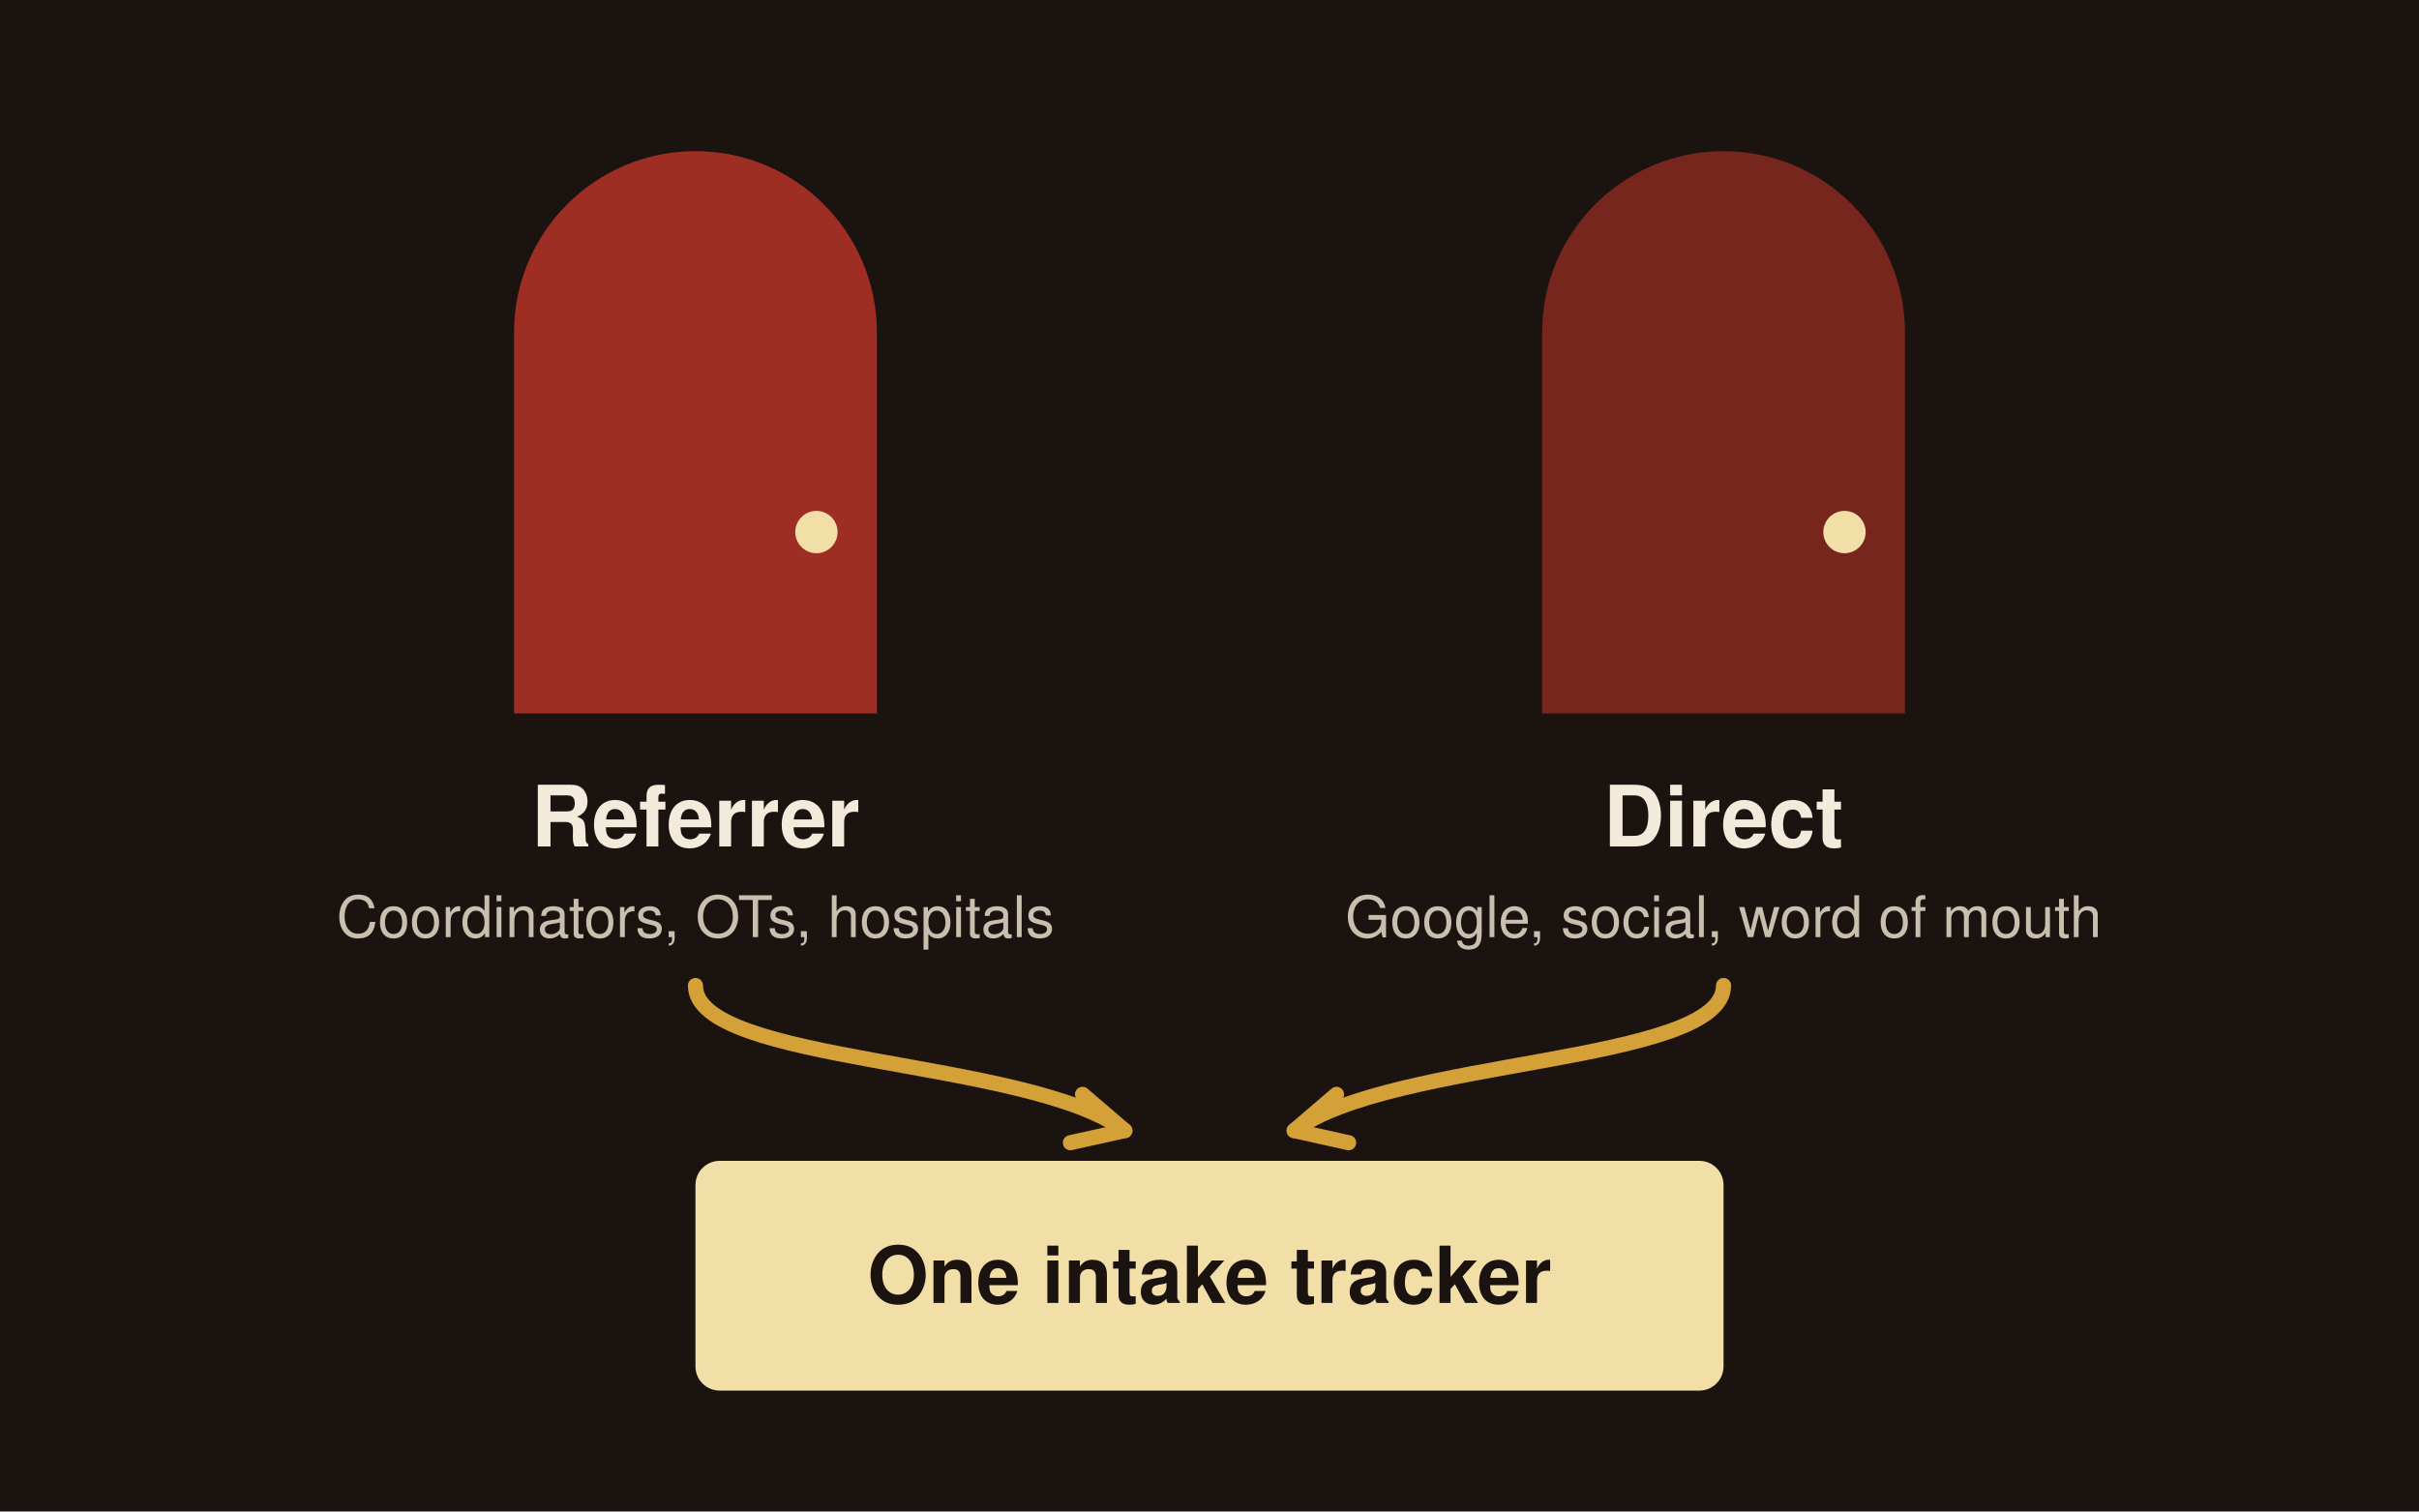
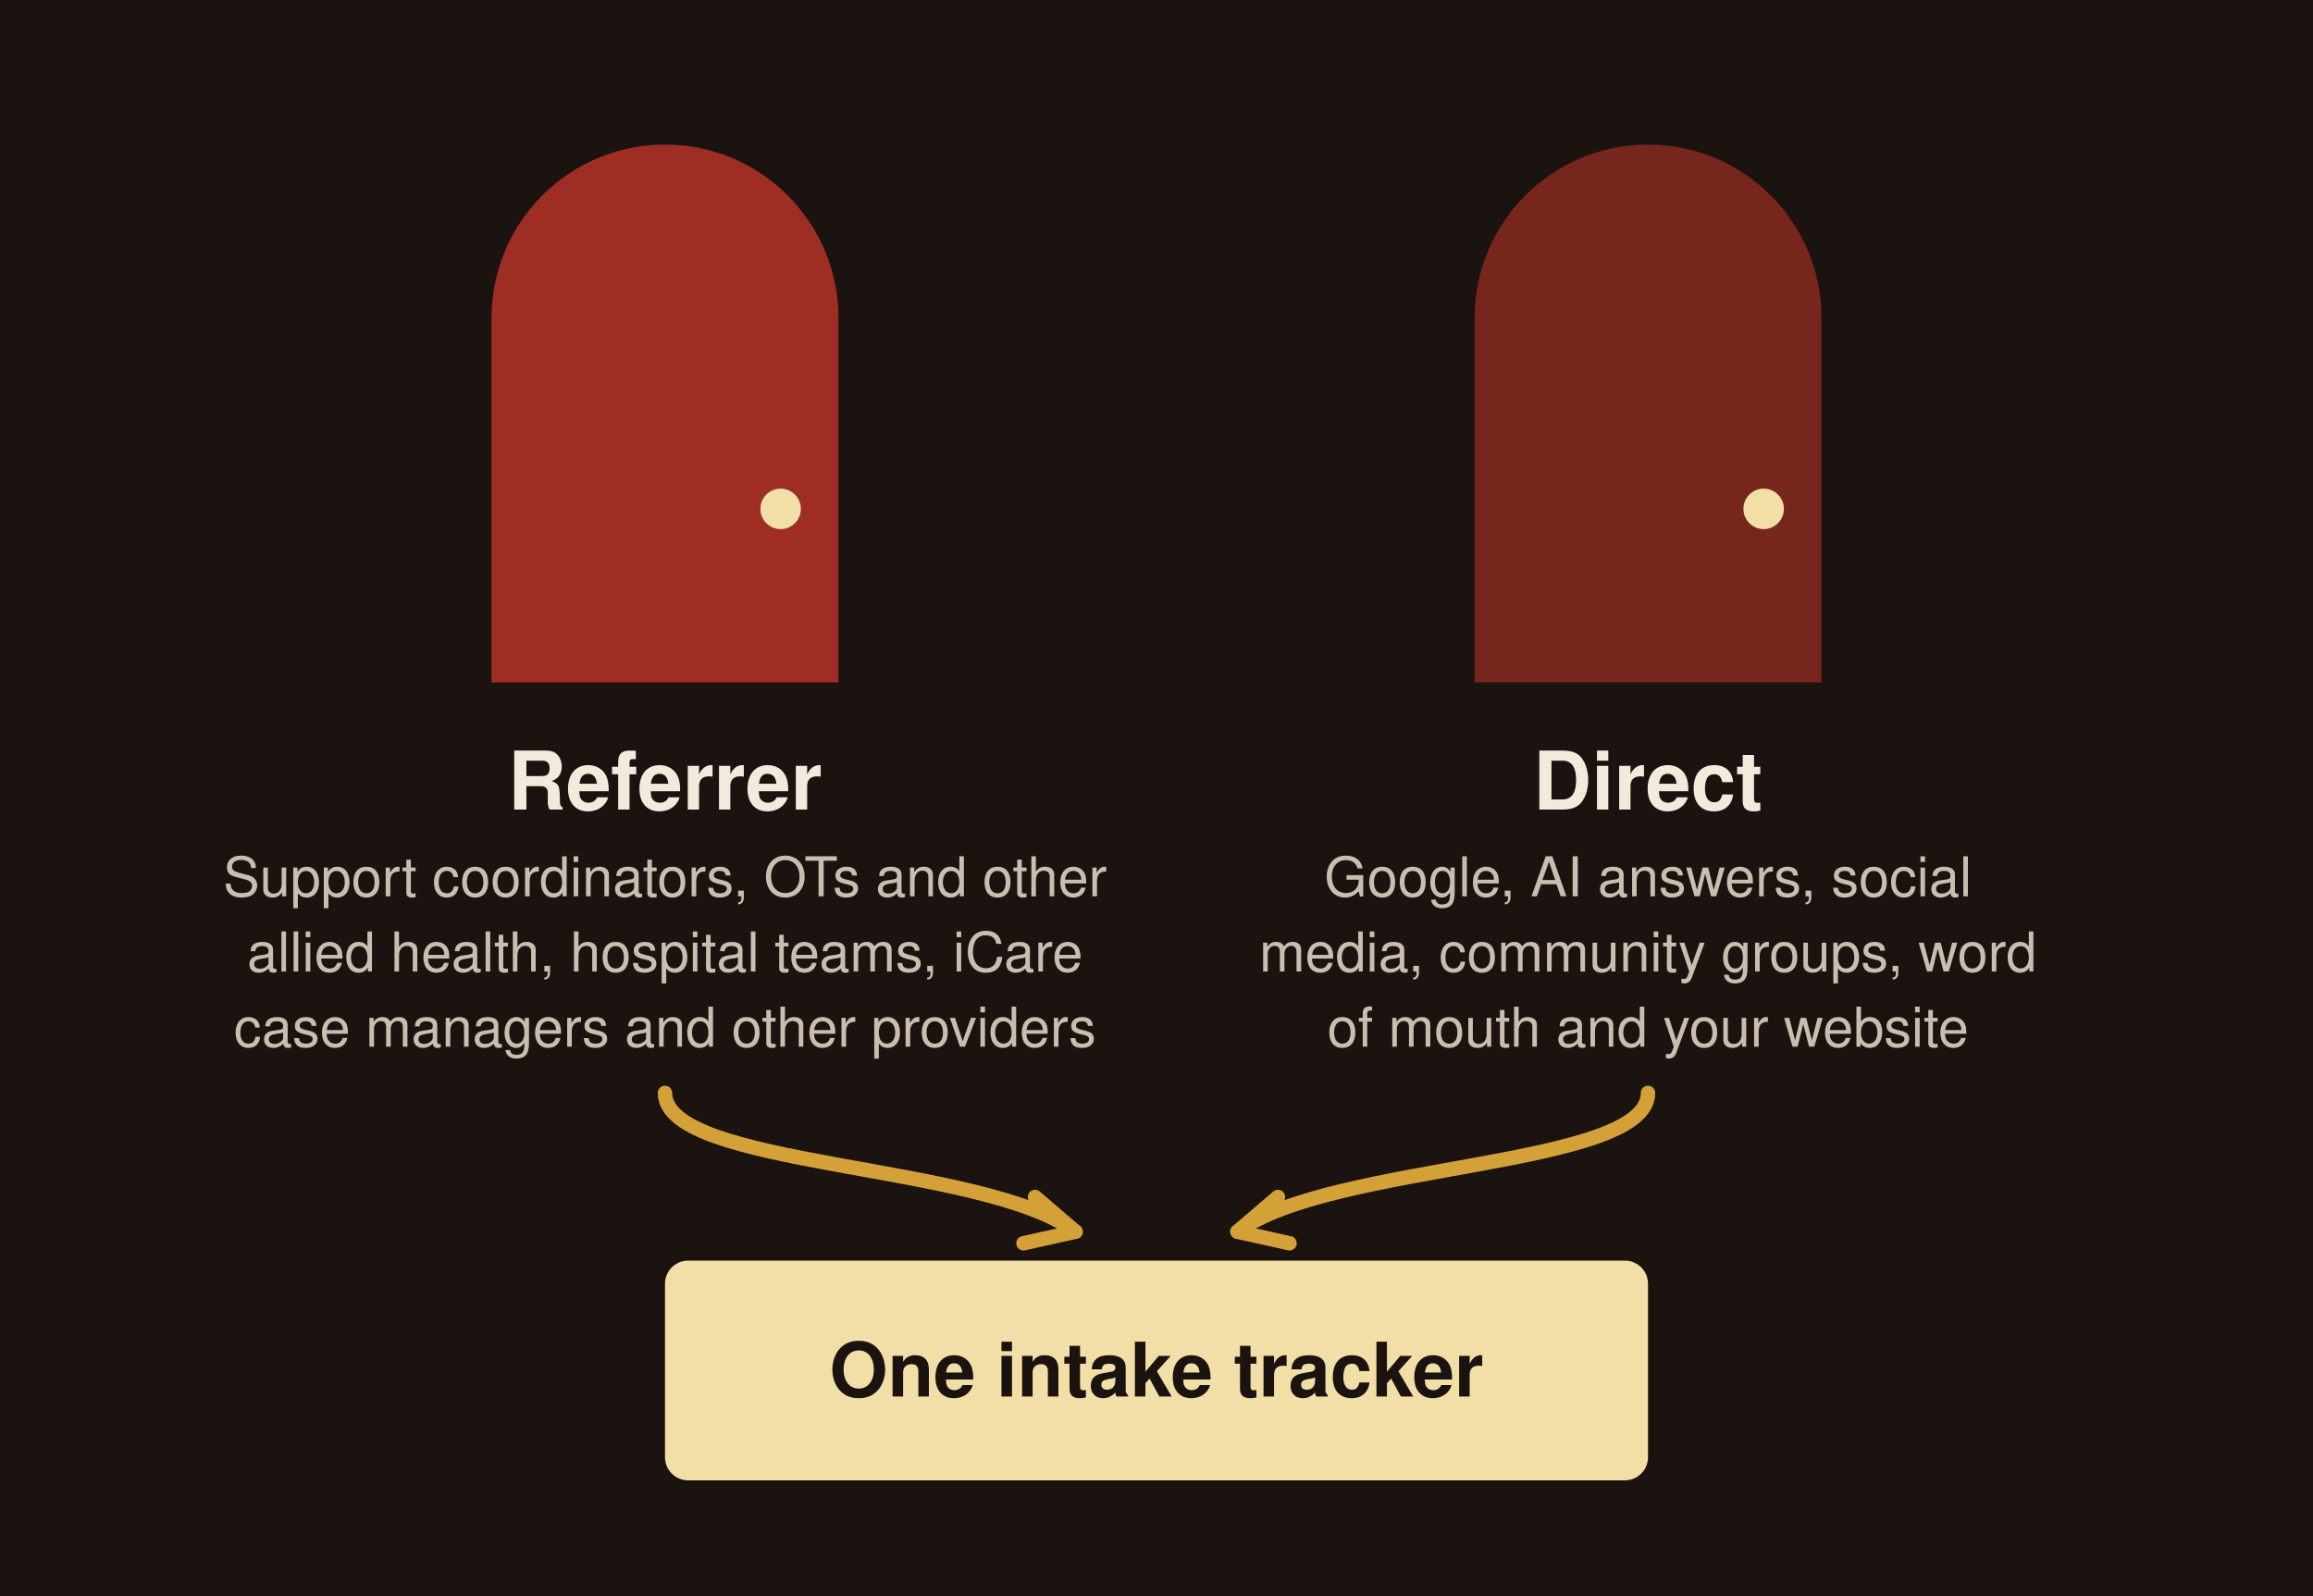
- <svg xmlns="http://www.w3.org/2000/svg" viewBox="0 0 800 500" role="img" aria-label="">
-   <rect width="800" height="500" fill="#1A1310" />
+ <svg xmlns="http://www.w3.org/2000/svg" viewBox="0 0 800 552" role="img" aria-label="">
+   <rect width="800" height="552" fill="#1A1310" />
  <path d="M170 236 V110 a60 60 0 0 1 120 0 V236 Z" fill="#9E2D24" />
  <path d="M510 236 V110 a60 60 0 0 1 120 0 V236 Z" fill="#9E2D24" opacity="0.7" />
  <g fill="#F2DFA8">
    <circle cx="270" cy="176" r="7" />
    <circle cx="610" cy="176" r="7" />
  </g>
  <g font-family="Helvetica, Arial, sans-serif" text-anchor="middle">
    <g fill="#F2EADB" font-size="28" font-weight="700">
      <text x="230" y="280">Referrer</text>
      <text x="570" y="280">Direct</text>
    </g>
    <g fill="#C9BFAE" font-size="19">
-       <text x="230" y="310">Coordinators, OTs, hospitals</text>
-       <text x="570" y="310">Google, social, word of mouth</text>
+       <text x="230" y="310">Support coordinators, OTs and other</text>
+       <text x="230" y="336">allied health, hospital teams, iCare</text>
+       <text x="230" y="362">case managers and other providers</text>
+       <text x="570" y="310">Google, AI answers, social</text>
+       <text x="570" y="336">media, community groups, word</text>
+       <text x="570" y="362">of mouth and your website</text>
    </g>
  </g>
-   <g stroke="#D4A038" stroke-width="5" stroke-linecap="round" stroke-linejoin="round" fill="none">
+   <g stroke="#D4A038" stroke-width="5" stroke-linecap="round" stroke-linejoin="round" fill="none" transform="translate(0 52)">
    <path d="M230 326 C230 352 340 350 372 374" />
    <path d="M570 326 C570 352 460 350 428 374" />
    <path d="M358 362 L372 374 L354 378" />
    <path d="M446 378 L428 374 L442 362" />
  </g>
-   <rect x="230" y="384" width="340" height="76" rx="8" fill="#F2DFA8" />
-   <text x="400" y="431" fill="#1A1310" font-family="Helvetica, Arial, sans-serif" font-size="26" font-weight="700" text-anchor="middle">One intake tracker</text>
+   <rect x="230" y="436" width="340" height="76" rx="8" fill="#F2DFA8" />
+   <text x="400" y="483" fill="#1A1310" font-family="Helvetica, Arial, sans-serif" font-size="26" font-weight="700" text-anchor="middle">One intake tracker</text>
</svg>
